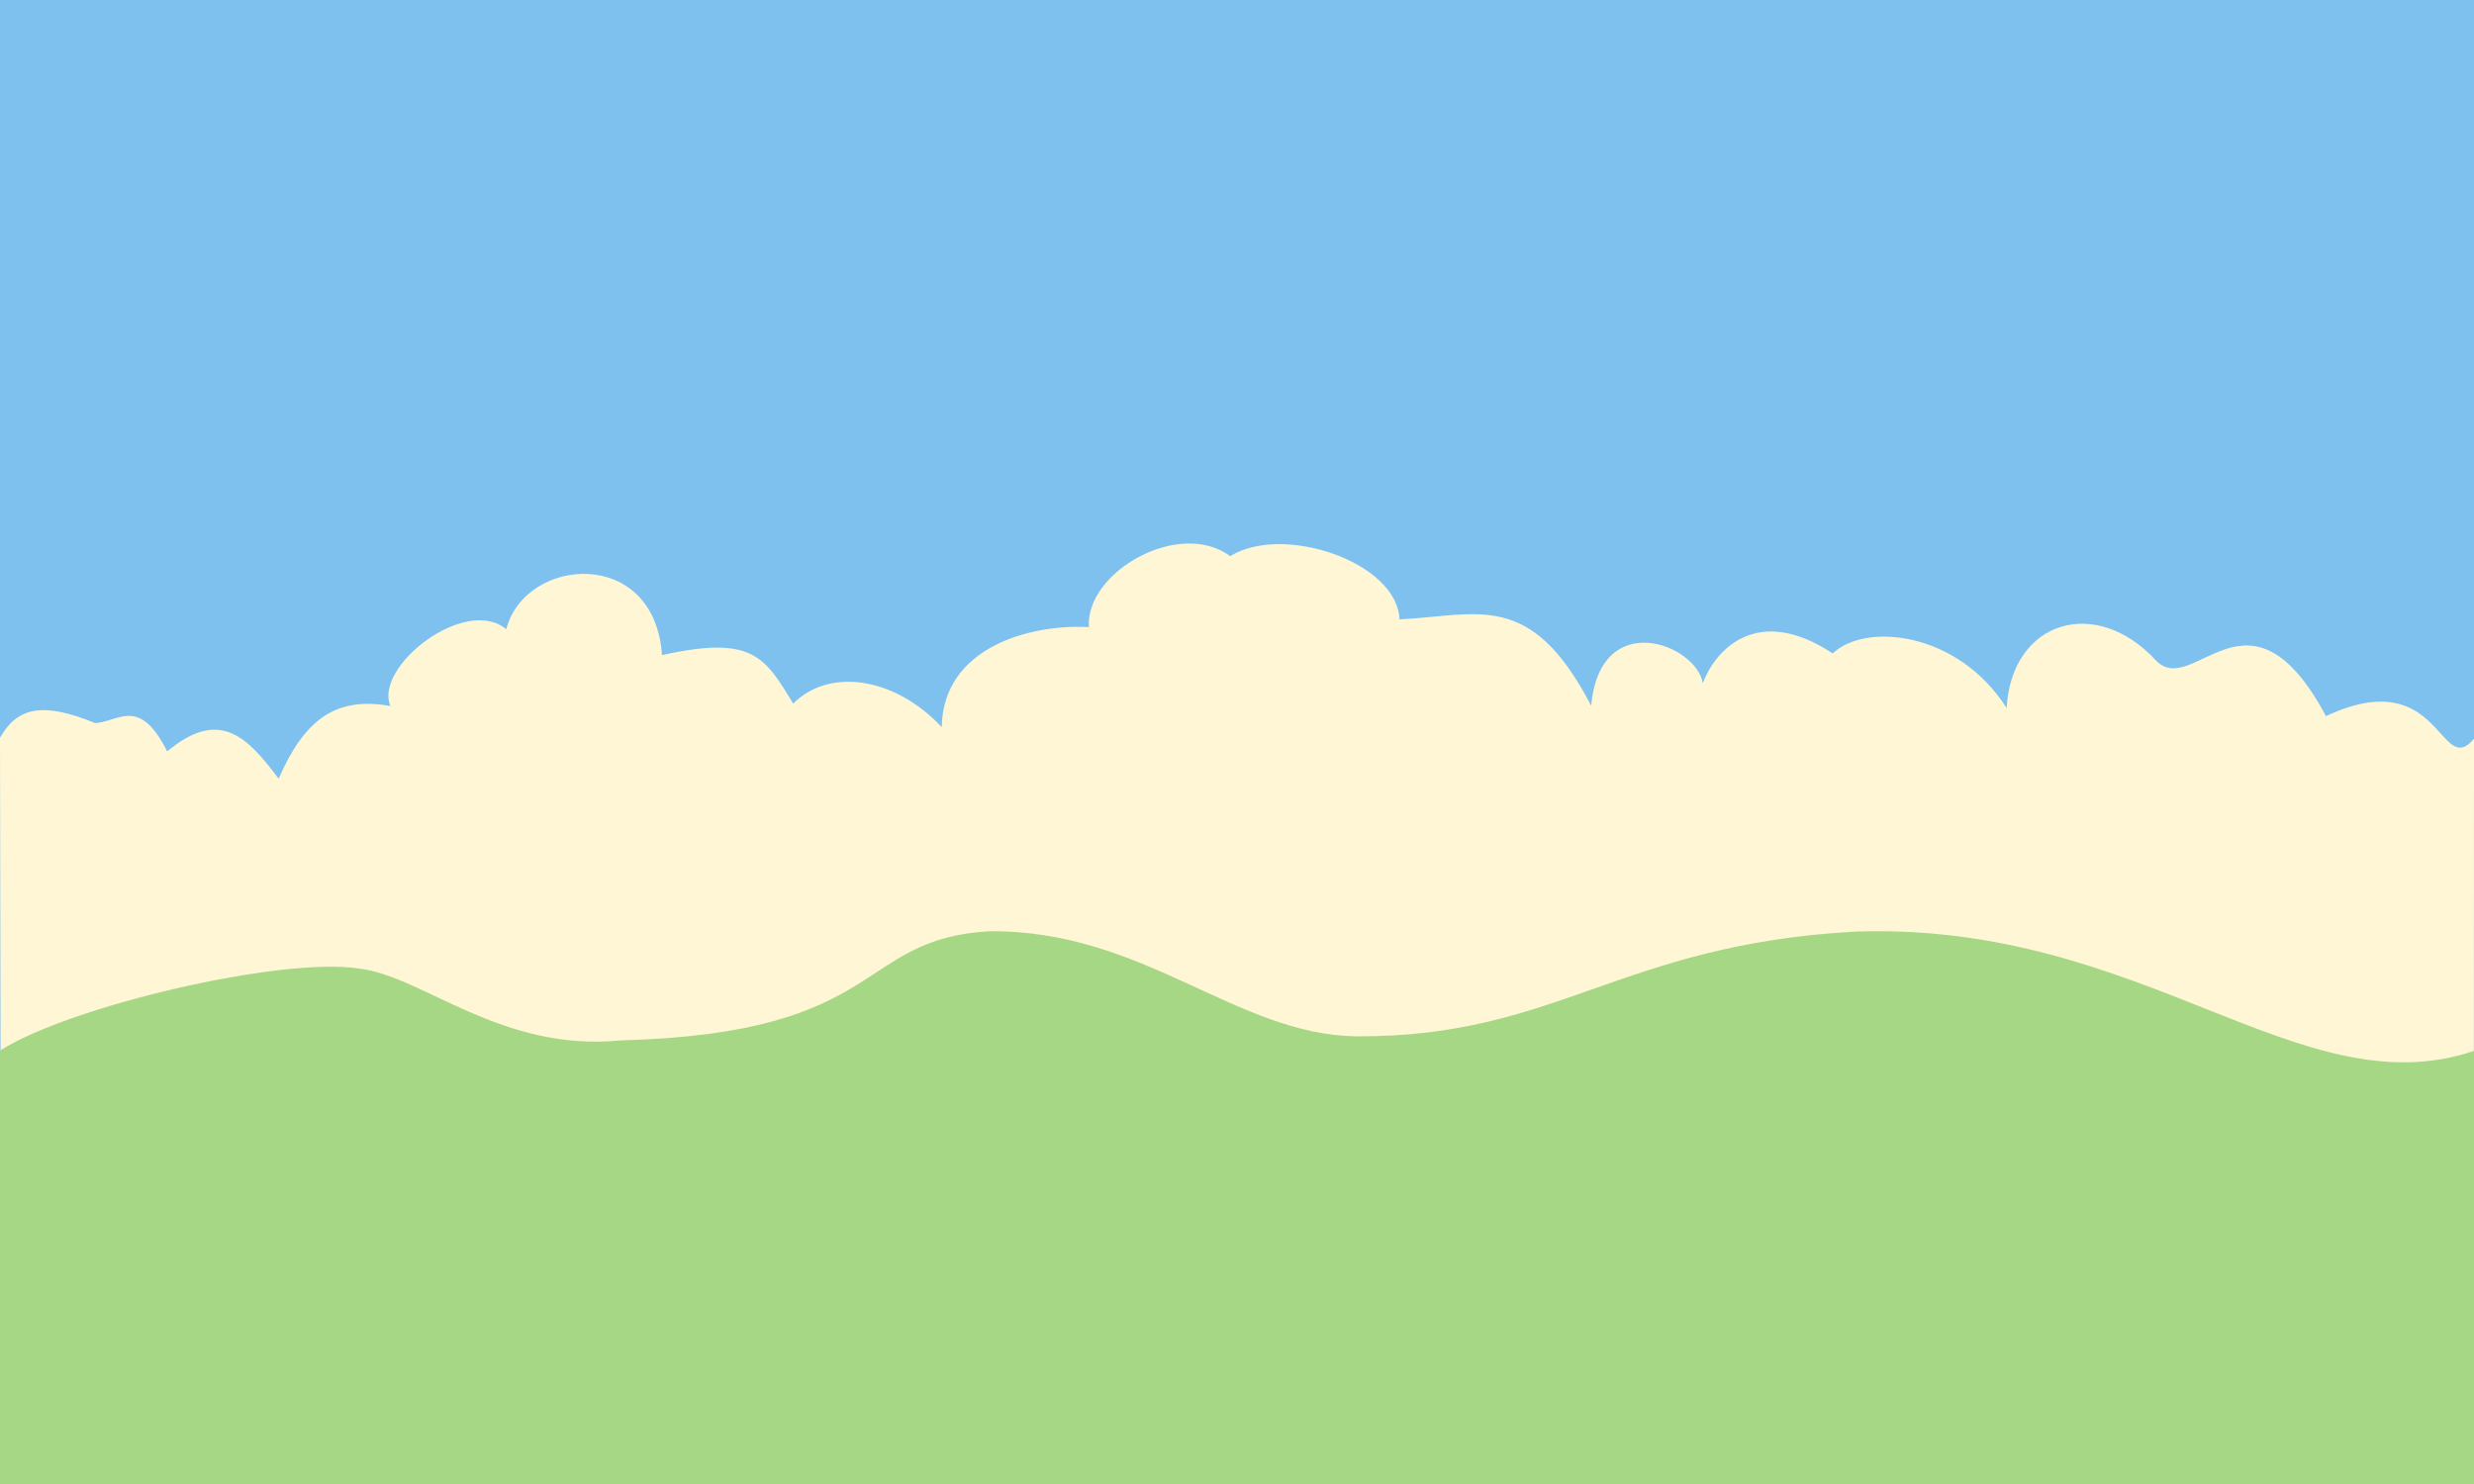
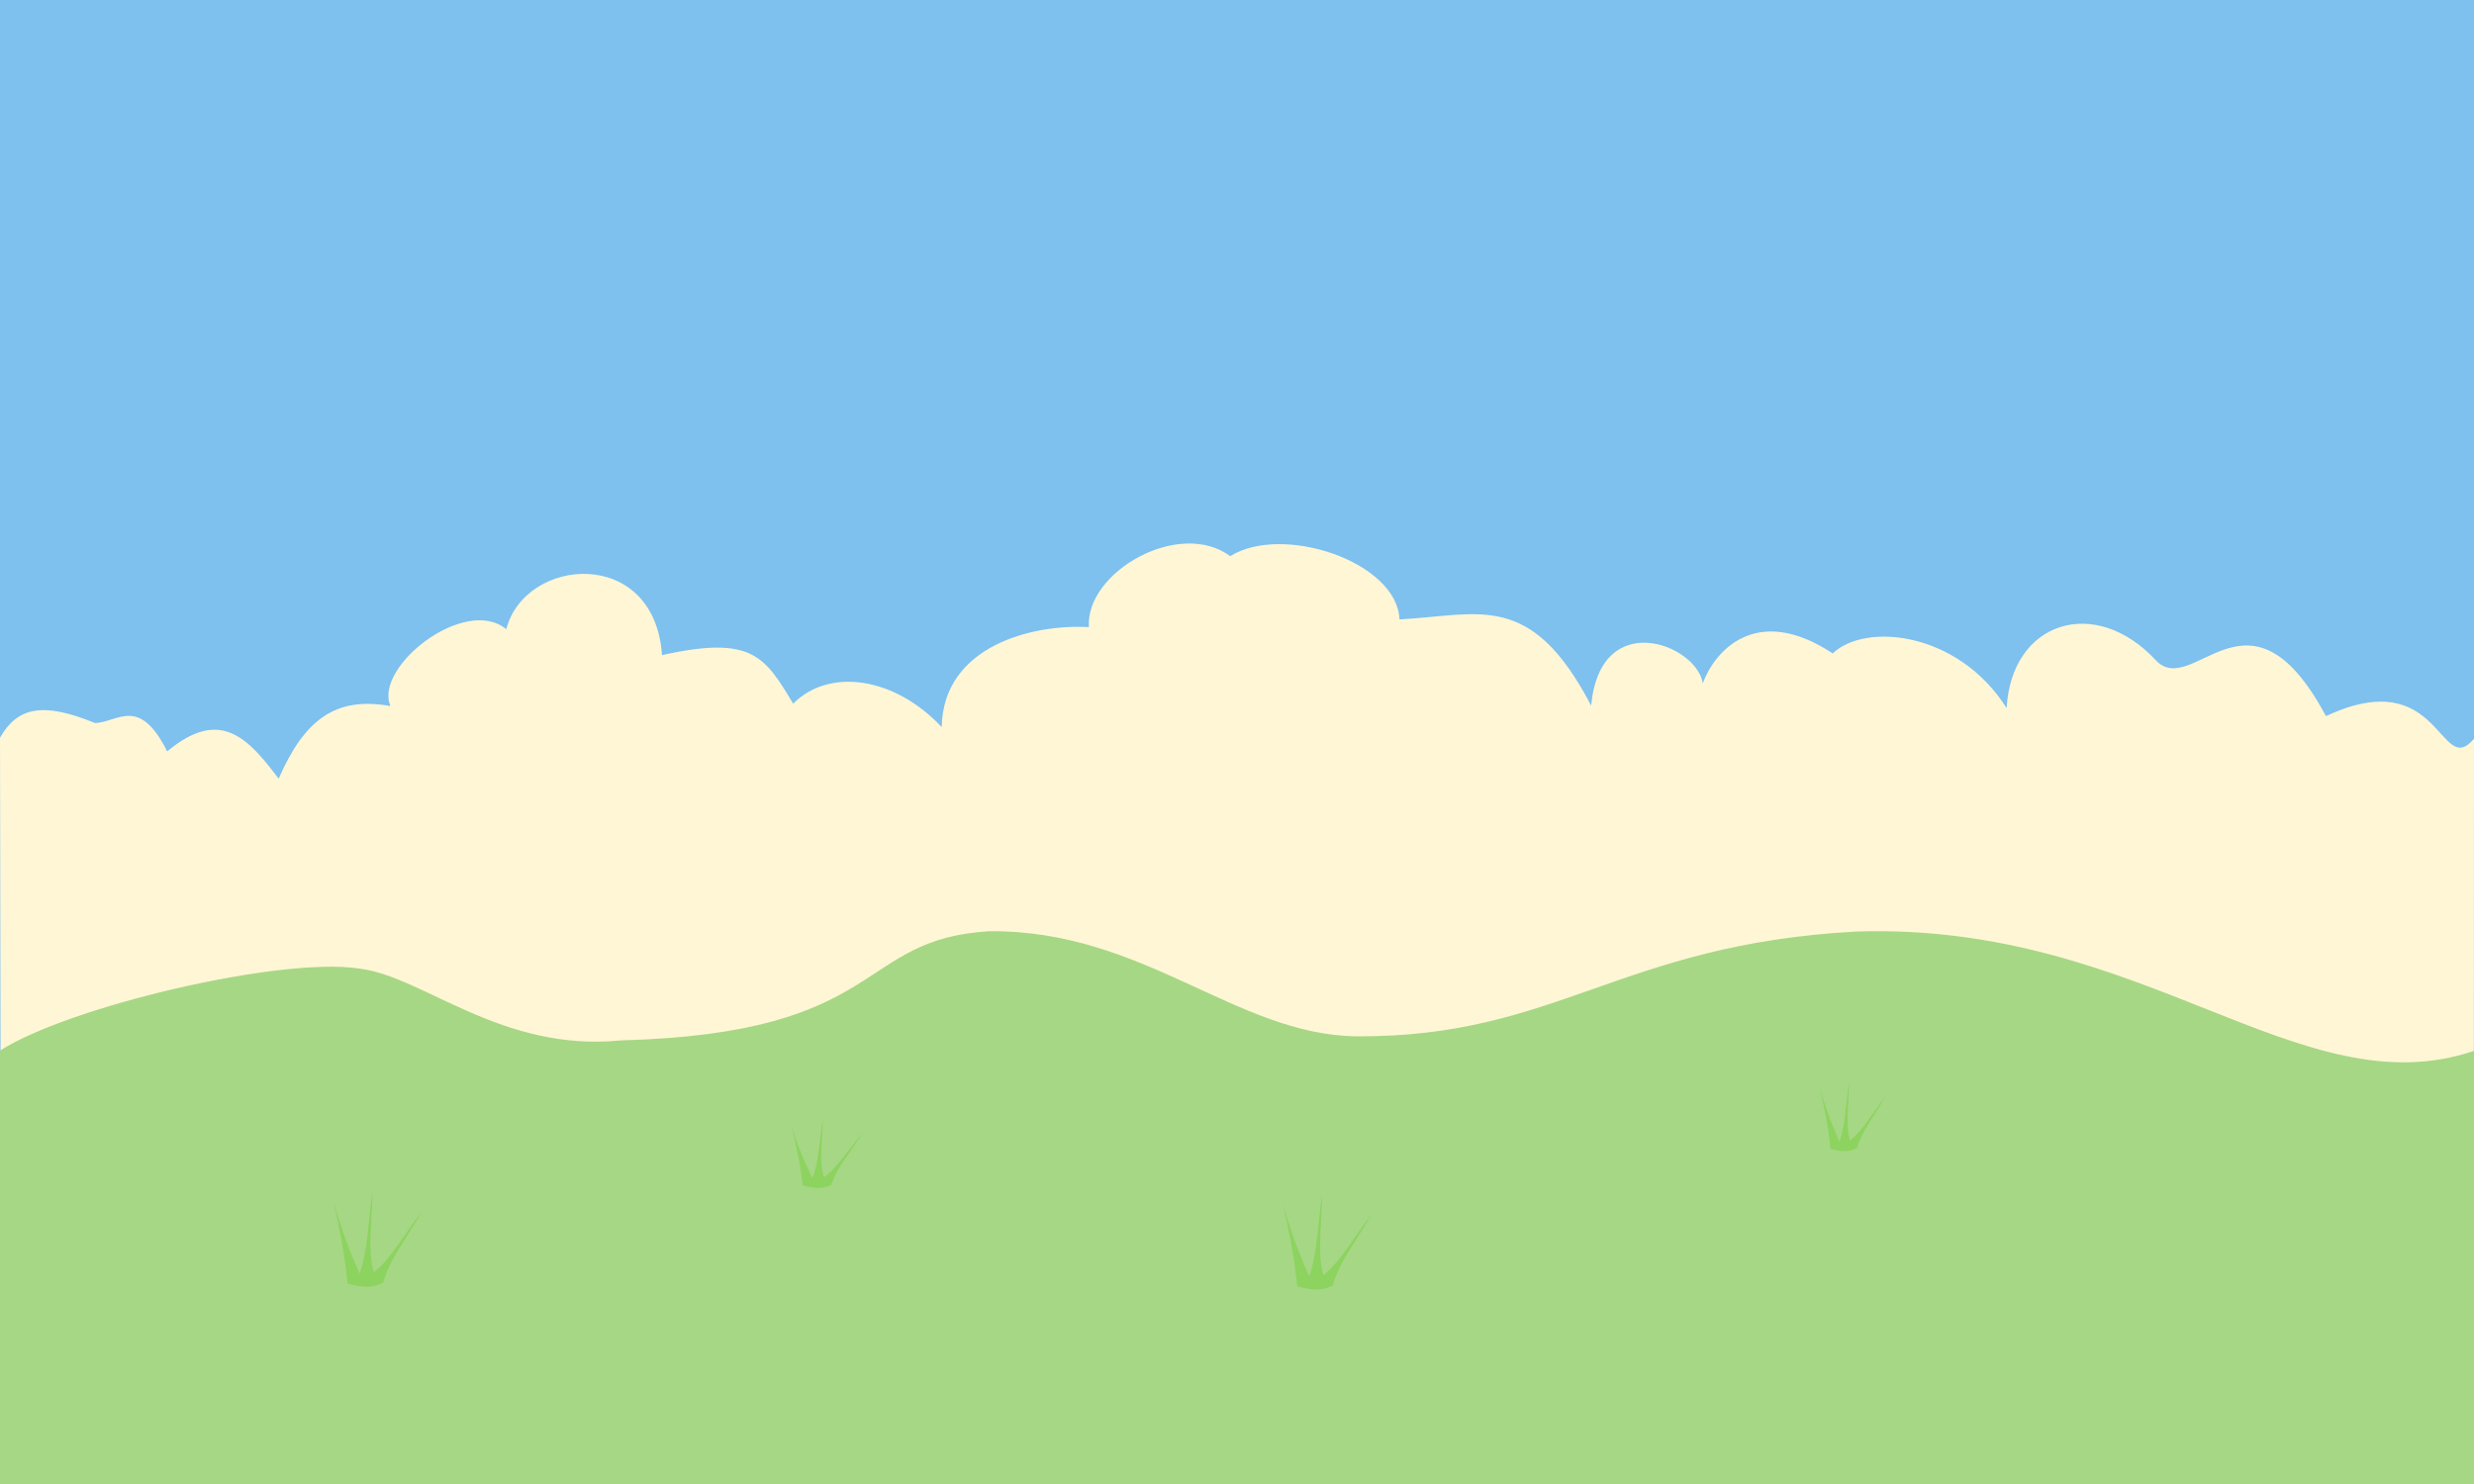
<svg xmlns="http://www.w3.org/2000/svg" id="svg2985" version="1.1" width="800" height="480">
  <defs id="defs2989" />
  <rect style="fill:#7ec0ee;fill-opacity:1;fill-rule:evenodd;stroke:none" id="rect2997" width="800" height="480" x="0" y="0" />
  <path style="fill:#fff6d5;stroke:none" d="M 0.44,479.449 799.89,480 800,238.954 c -11.202,13.287 -10.508,-24.824 -47.87,-7.322 -24.977,-46.738 -42.951,-5.081 -55.093,-18.144 -19.509,-20.989 -46.58,-12.647 -48.17,15.534 -15.72,-24.82 -45.717,-27.768 -56.229,-17.669 -25.002,-16.513 -38.378,-0.378 -42.01,9.655 -2.024,-12.625 -33.137,-24.668 -36.109,7.24 -19.519,-37.542 -36.359,-29.201 -61.973,-27.908 -0.707,-18.557 -37.713,-31.056 -54.739,-20.449 -16.537,-12.225 -46.876,5.161 -45.706,22.955 -18.352,-1.066 -47.145,6.161 -47.589,32.331 -15.438,-16.46 -36.554,-19.171 -48.027,-7.579 -9.145,-15.128 -13.089,-22.219 -42.418,-15.698 -2.398,-35.196 -44.175,-31.989 -50.368,-8.389 -13.309,-11.015 -42.917,12.218 -37.441,24.861 -18.003,-3.273 -27.97,4.749 -36.147,23.484 C 80.324,238.96 71.351,228.597 54.066,243.034 44.979,224.954 38.237,233.543 30.769,233.881 13.729,226.889 5.586,228.779 0,238.623 z" id="path3769" />
  <path style="fill:#a6d785;fill-opacity:1;stroke:#bced91;stroke-width:1.026px;stroke-linecap:butt;stroke-linejoin:miter;stroke-opacity:0" d="M 0,339.82 0,480 l 800,0 0,-140.086 c -56.389,19.005 -106.374,-41.618 -199.661,-38.61 -76.668,4.113 -96.819,34.245 -161.722,33.897 -38.988,-0.508 -68.706,-34.398 -118.642,-34 -43.645,2.557 -32.763,33.014 -119.166,35.317 -38.714,3.864 -64.035,-20.783 -84.572,-23.223 C 91.093,309.32 22.42,325.466 0,339.82 z" id="path3771" />
+   <path style="fill:#8dd35f;stroke:none" d="m 112.399,415.158 c -0.834,-8.981 -2.63,-17.962 -4.625,-26.943 2.191,8.31 5.14,16.146 8.502,23.723 2.393,-6.155 2.944,-17.224 4.135,-26.583 0.05,8.801 -1.661,18.922 0.472,26.16 5.194,-3.933 10.387,-12.948 15.581,-19.744 -4.249,7.698 -10.423,15.276 -12.566,23.105 -2.326,1.114 -4.726,2.179 -11.499,0.281 z" id="path2984" />
+   <path id="path3754" d="m 259.562,383.45 c -0.674,-6.586 -2.127,-13.172 -3.741,-19.758 1.772,6.094 4.158,11.84 6.877,17.397 1.936,-4.514 2.381,-12.631 3.345,-19.494 0.04,6.454 -1.344,13.876 0.381,19.184 4.201,-2.884 8.402,-9.495 12.603,-14.479 -3.437,5.645 -8.431,11.202 -10.164,16.944 -1.882,0.817 -3.823,1.598 -9.301,0.206 z" style="fill:#8dd35f;stroke:none" />
+   <path style="fill:#8dd35f;stroke:none" d="m 419.459,416.072 c -0.834,-8.981 -2.63,-17.962 -4.625,-26.943 2.191,8.31 5.14,16.146 8.502,23.723 2.393,-6.155 2.944,-17.224 4.135,-26.583 0.05,8.801 -1.661,18.922 0.472,26.16 5.194,-3.933 10.387,-12.948 15.581,-19.744 -4.249,7.698 -10.423,15.276 -12.566,23.105 -2.326,1.114 -4.726,2.179 -11.499,0.281 z" id="path3756" />
+   <path id="path3758" d="m 591.916,371.57 c -0.621,-6.586 -1.96,-13.172 -3.446,-19.758 1.633,6.094 3.83,11.84 6.336,17.397 1.783,-4.514 2.193,-12.631 3.081,-19.494 0.037,6.454 -1.238,13.876 0.351,19.184 3.87,-2.884 7.74,-9.495 11.611,-14.479 -3.166,5.645 -7.767,11.202 -9.364,16.944 -1.734,0.817 -3.521,1.598 -8.569,0.206 z" style="fill:#8dd35f;stroke:none" />
</svg>
